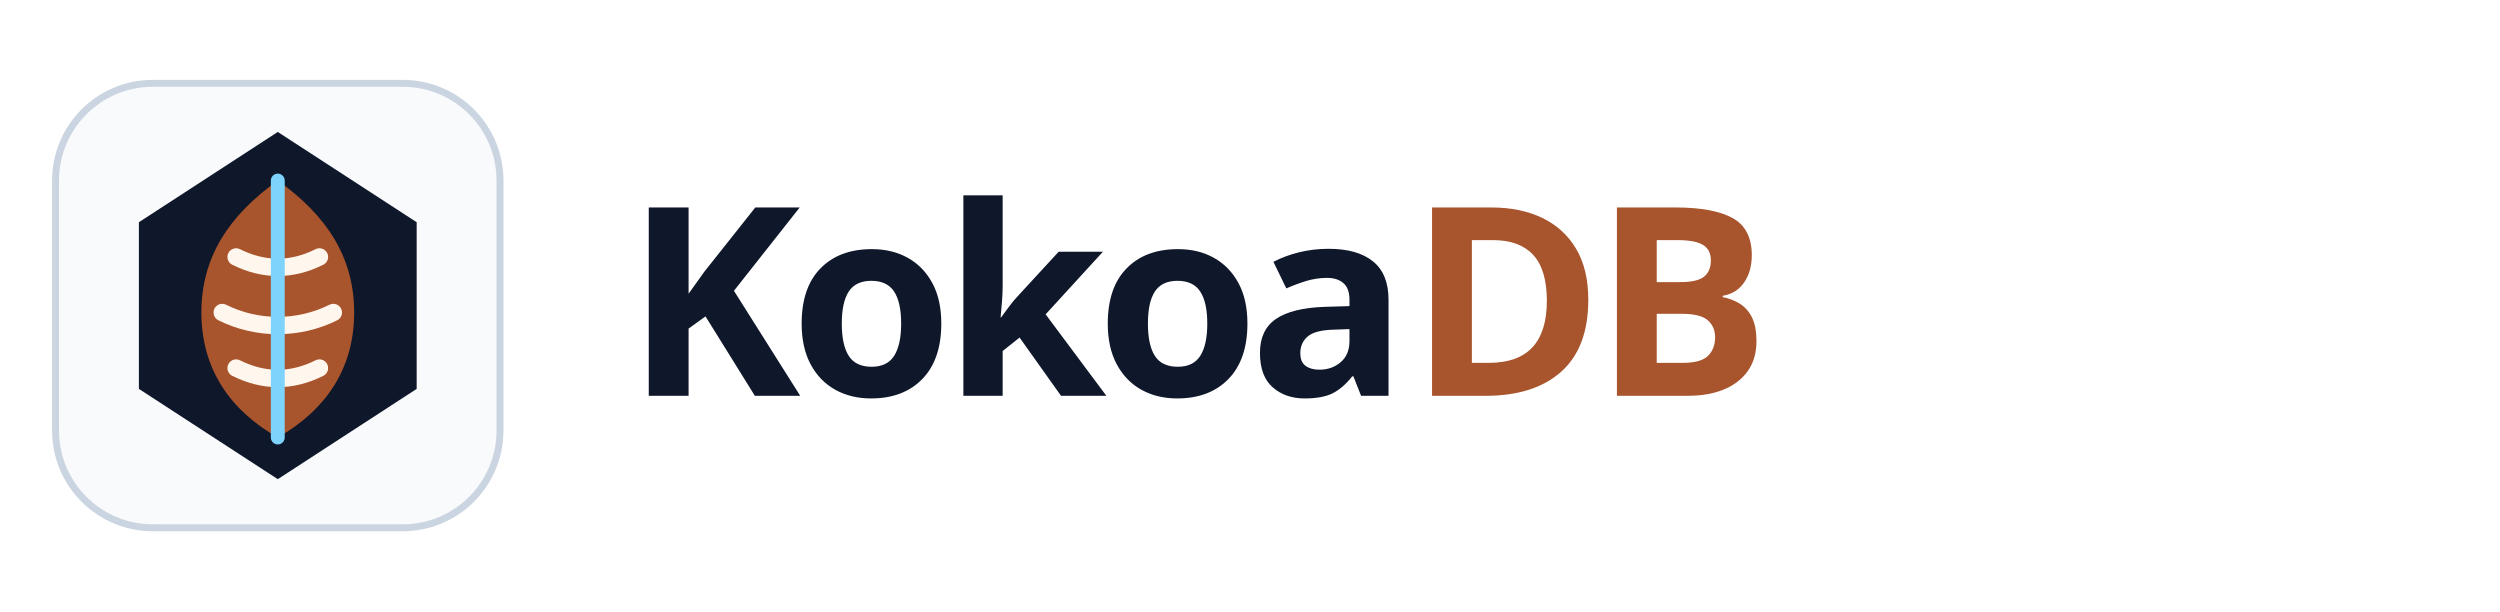
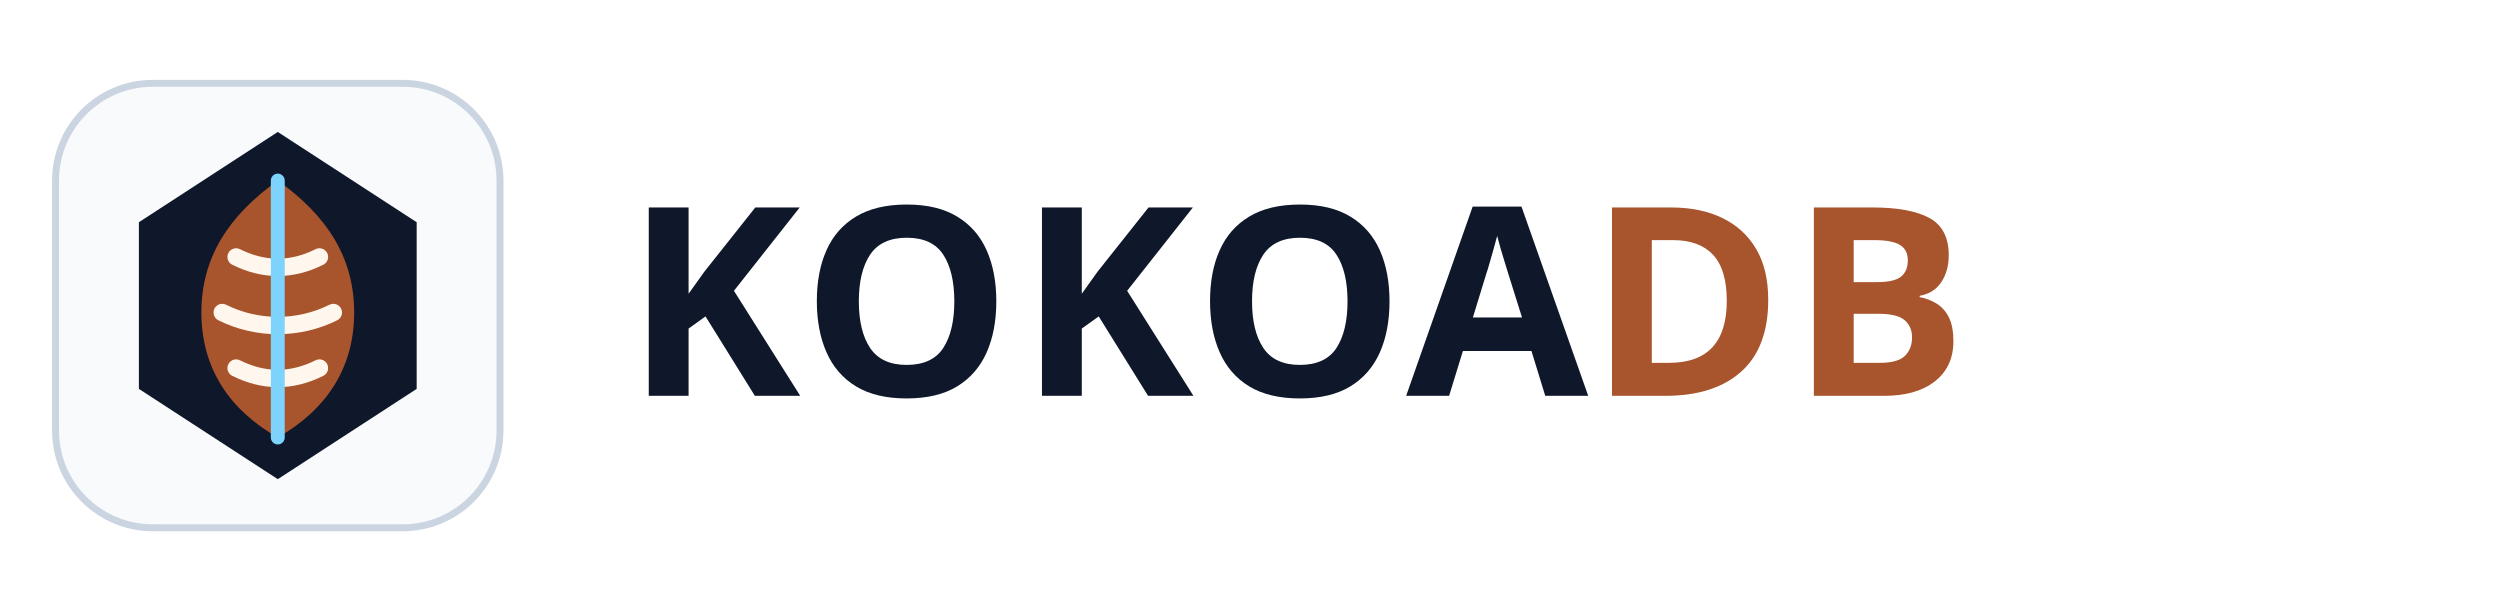
<svg xmlns="http://www.w3.org/2000/svg" viewBox="0 0 360 88" role="img" aria-labelledby="title">
  <g transform="translate(8 12)">
    <rect width="64" height="64" rx="14" fill="#f8fafc" stroke="#cbd5e1" />
    <path d="M32 7 52 20v24L32 57 12 44V20L32 7Z" fill="#0f172a" />
    <path d="M32 14c-7 5-11 11-11 19s4 14 11 18c7-4 11-10 11-18S39 19 32 14Z" fill="#a8542c" />
    <path d="M26 25c4 2 8 2 12 0M24 33c5 2.5 11 2.5 16 0M26 41c4 2 8 2 12 0" fill="none" stroke="#fff7ed" stroke-width="2.5" stroke-linecap="round" />
    <path d="M32 14v37" stroke="#7dd3fc" stroke-width="2" stroke-linecap="round" />
  </g>
-   <text x="90" y="57" fill="#0f172a" font-family="'IBM Plex Sans', ui-sans-serif, system-ui, sans-serif" font-size="38" font-weight="700" letter-spacing="-1.5">Kokoa<tspan fill="#a8542c">DB</tspan>
+   <text x="90" y="57" fill="#0f172a" font-family="'IBM Plex Sans', ui-sans-serif, system-ui, sans-serif" font-size="38" font-weight="700" letter-spacing="0.95">KOKOA<tspan fill="#a8542c">DB</tspan>
  </text>
</svg>
